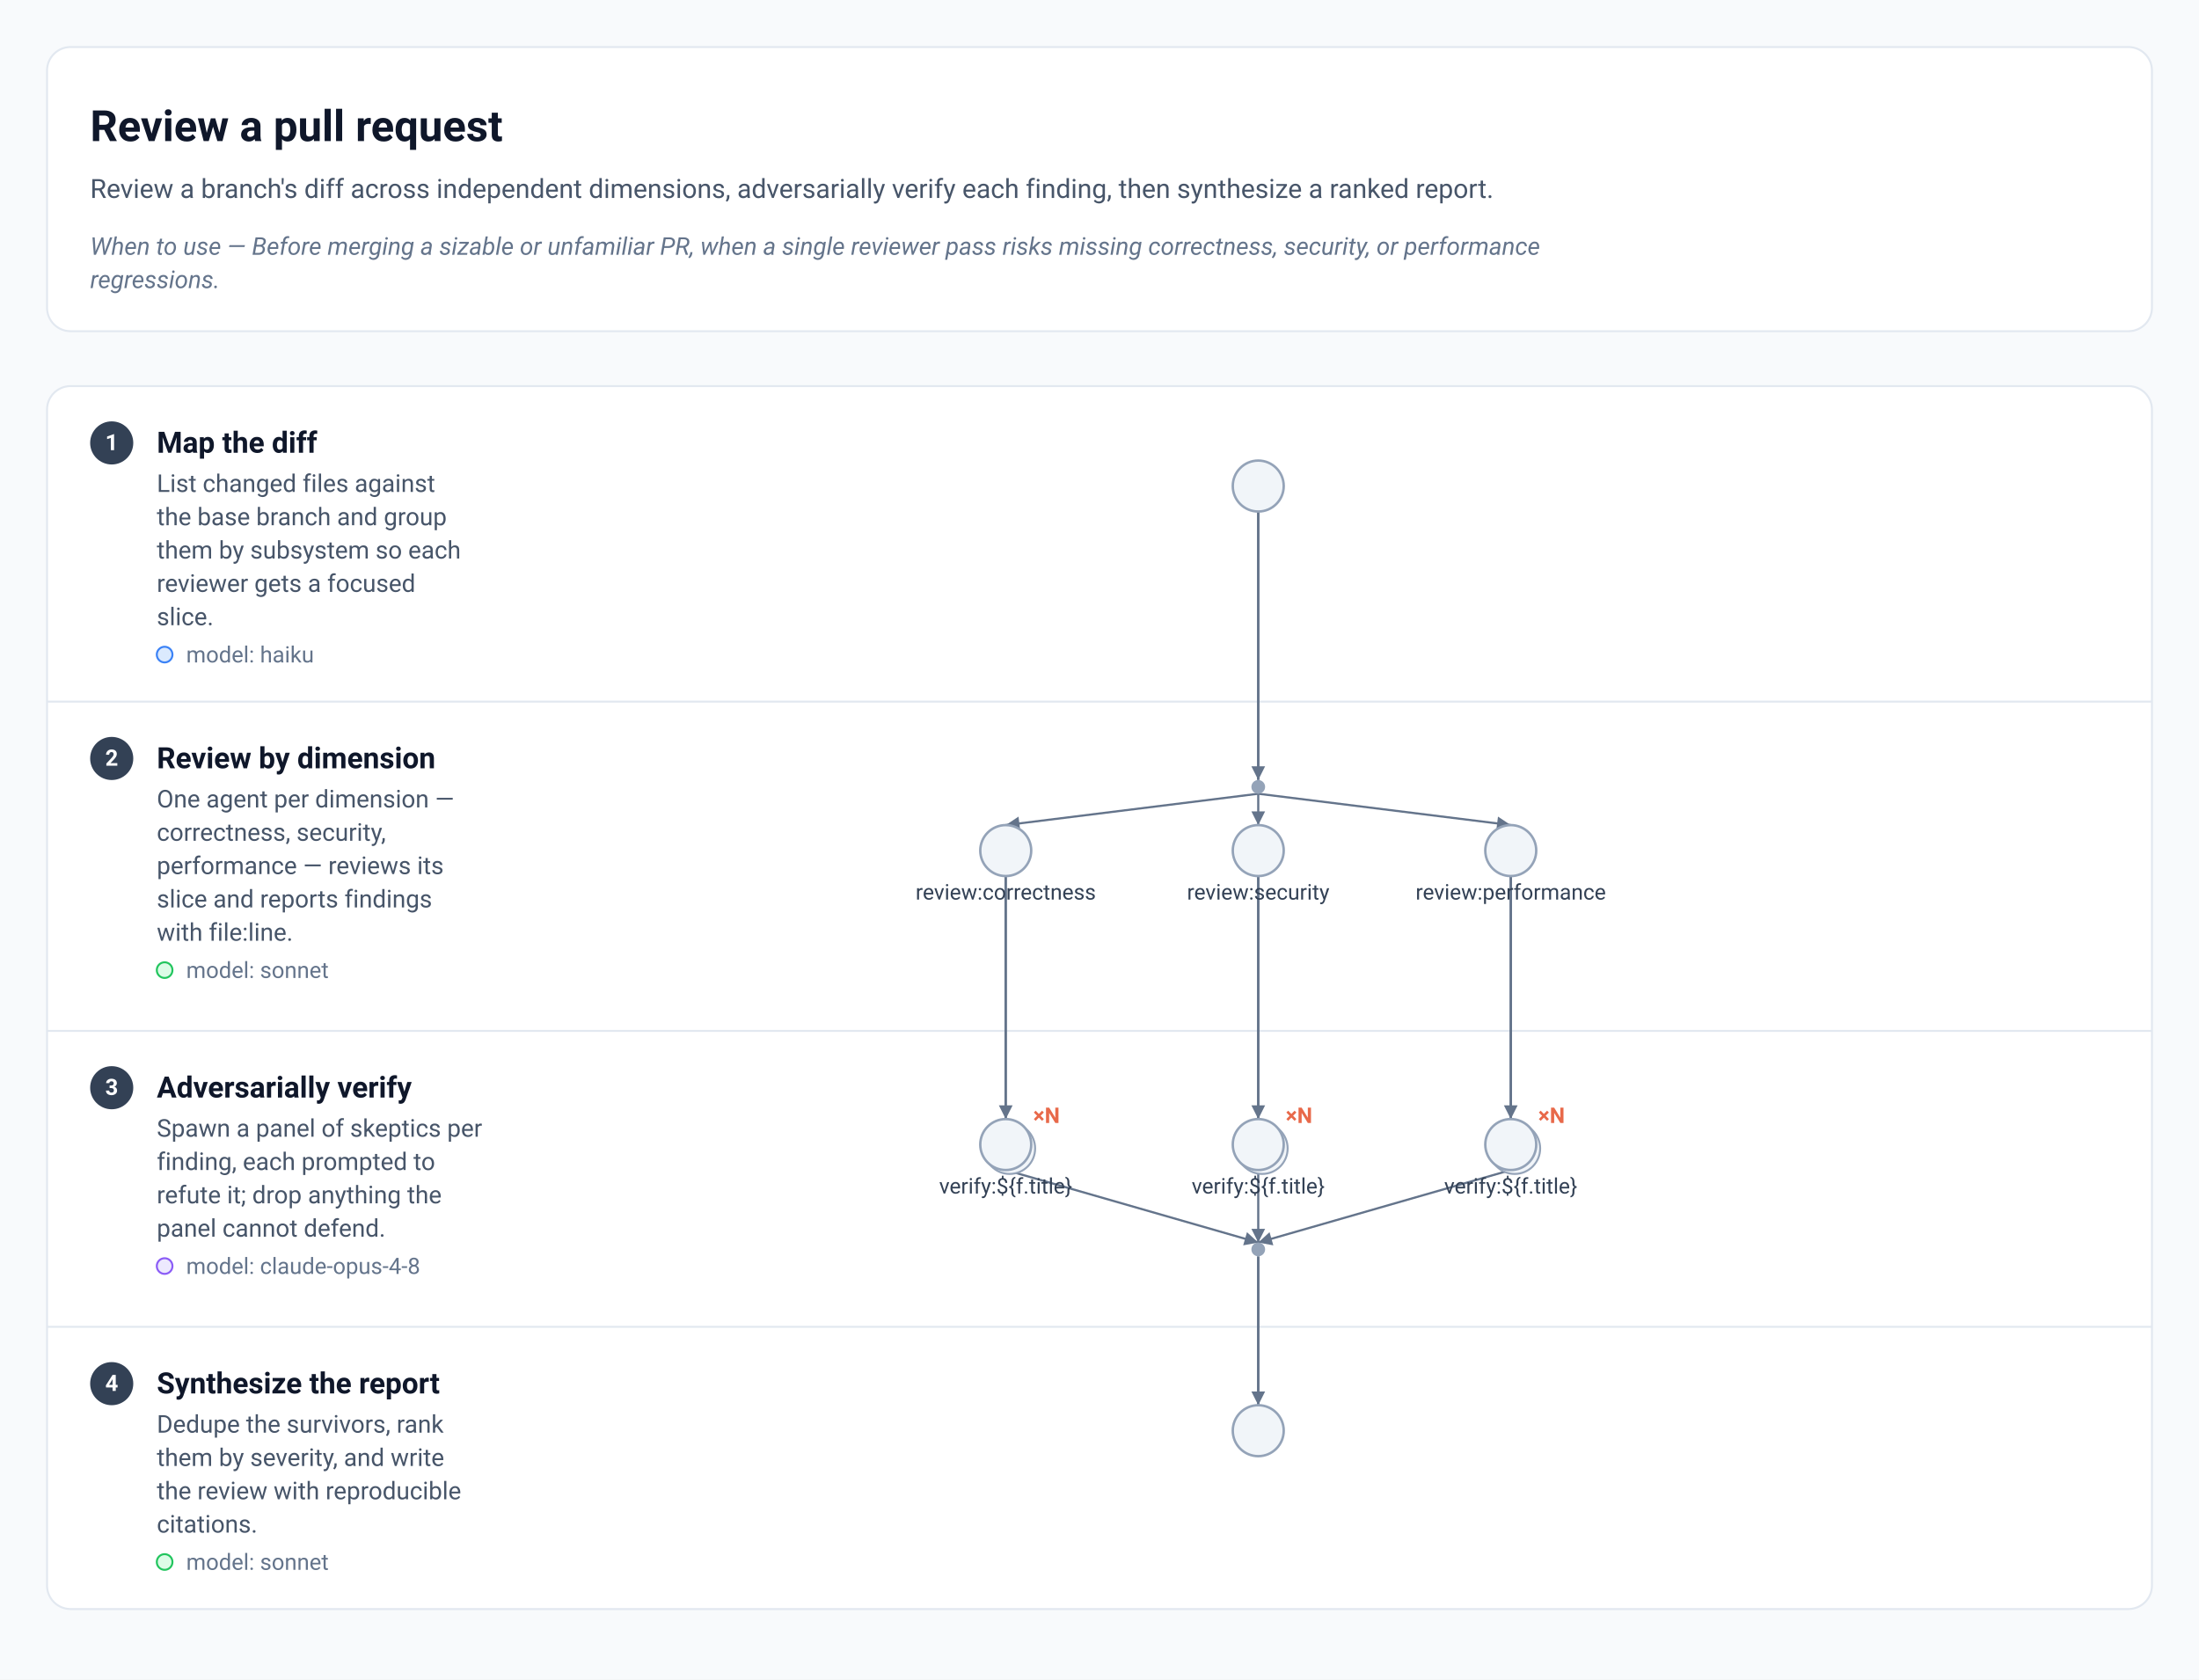
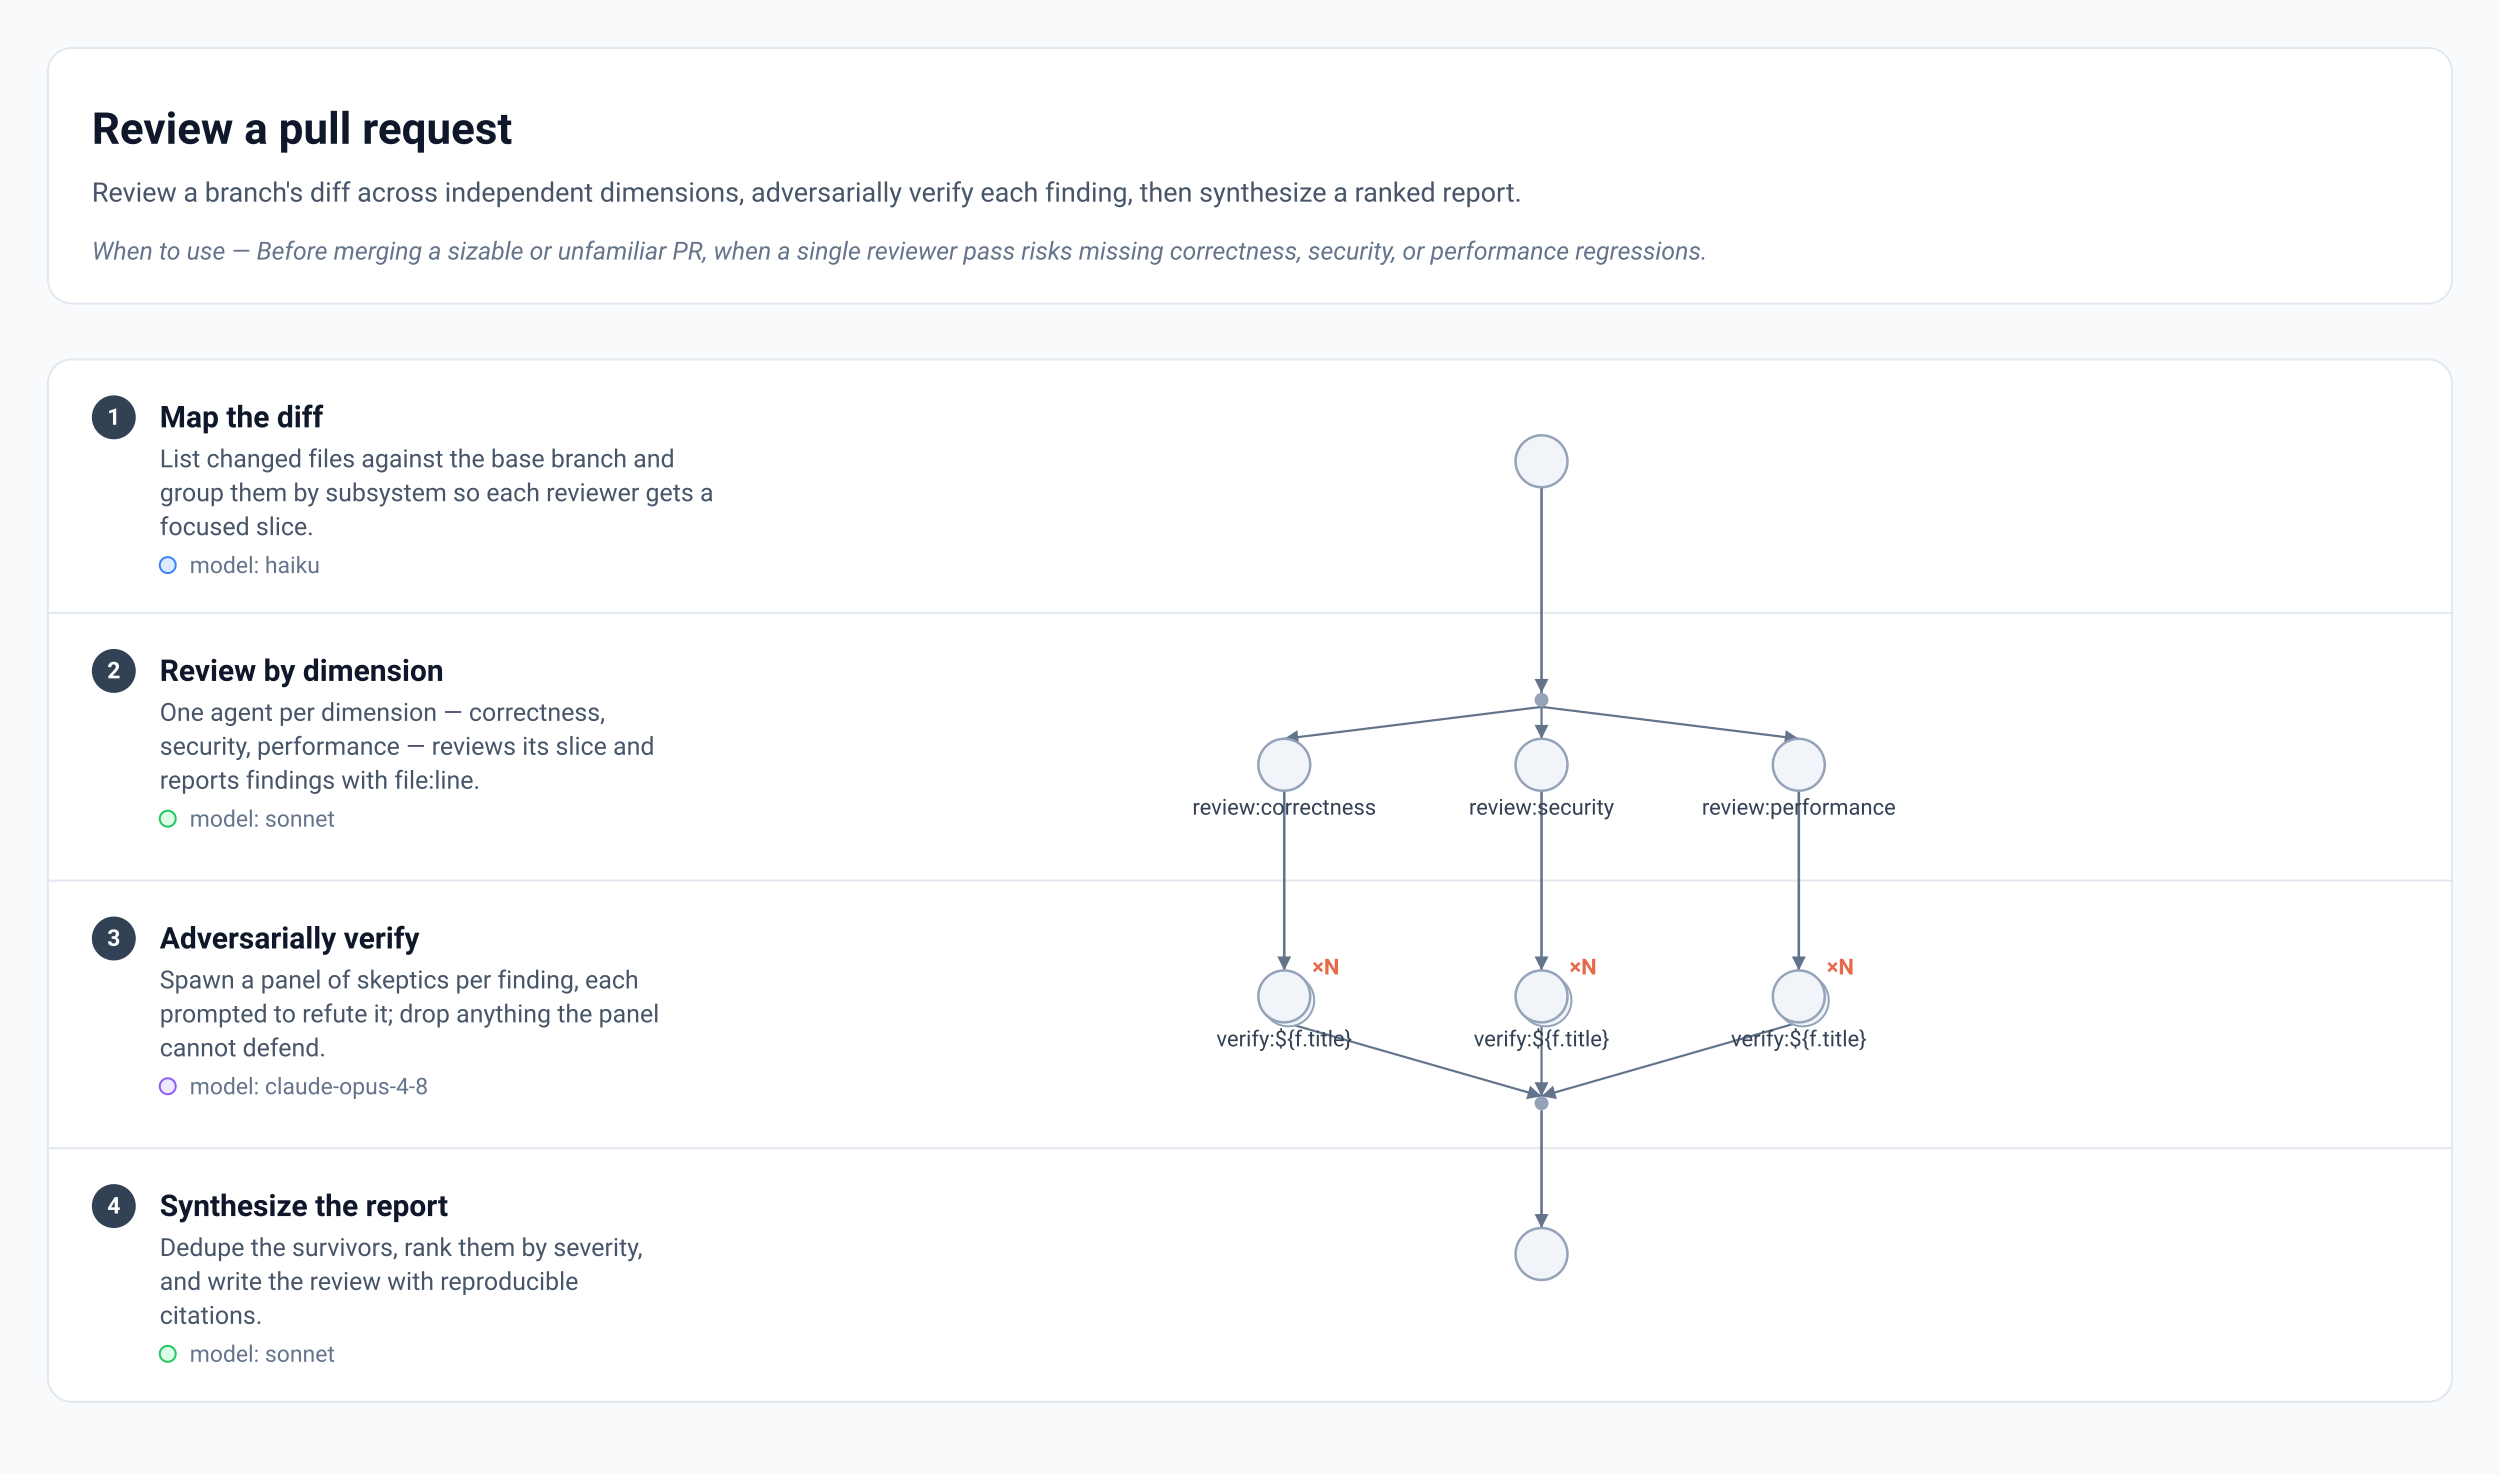
- <svg xmlns="http://www.w3.org/2000/svg" width="1122" height="857" viewBox="0 0 1122 857" font-family="-apple-system, BlinkMacSystemFont, 'Segoe UI', Roboto, Helvetica, Arial, sans-serif">
-   <rect width="1122" height="857" fill="#f8fafc" />
+ <svg xmlns="http://www.w3.org/2000/svg" width="1252" height="738" viewBox="0 0 1252 738" font-family="-apple-system, BlinkMacSystemFont, 'Segoe UI', Roboto, Helvetica, Arial, sans-serif">
+   <rect width="1252" height="738" fill="#f8fafc" />
  <g transform="translate(0 24)">
    <g class="header-card">
-       <rect x="24" y="0" width="1074" height="145" rx="12" fill="#ffffff" stroke="#e2e8f0" stroke-width="1" />
+       <rect x="24" y="0" width="1204" height="128" rx="12" fill="#ffffff" stroke="#e2e8f0" stroke-width="1" />
      <text x="46" y="48" font-size="22" fill="#0f172a" font-weight="700">Review a pull request</text>
      <text x="46" y="77" font-size="13.5" fill="#475569">Review a branch's diff across independent dimensions, adversarially verify each finding, then synthesize a ranked report.</text>
-       <text x="46" y="106" font-size="12.5" fill="#64748b" font-style="italic">When to use — Before merging a sizable or unfamiliar PR, when a single reviewer pass risks missing correctness, security, or performance</text>
-       <text x="46" y="123" font-size="12.5" fill="#64748b" font-style="italic">regressions.</text>
+       <text x="46" y="106" font-size="12.5" fill="#64748b" font-style="italic">When to use — Before merging a sizable or unfamiliar PR, when a single reviewer pass risks missing correctness, security, or performance regressions.</text>
    </g>
  </g>
-   <g transform="translate(0 185)">
-     <rect x="24" y="12" width="1074" height="624" rx="12" fill="#ffffff" stroke="#e2e8f0" stroke-width="1" />
+   <g transform="translate(0 168)">
+     <rect x="24" y="12" width="1204" height="522" rx="12" fill="#ffffff" stroke="#e2e8f0" stroke-width="1" />
    <g class="swimlane" />
    <g class="swimlane">
-       <line x1="24" y1="173" x2="1098" y2="173" stroke="#e2e8f0" stroke-width="1" />
+       <line x1="24" y1="139" x2="1228" y2="139" stroke="#e2e8f0" stroke-width="1" />
    </g>
    <g class="swimlane">
-       <line x1="24" y1="341" x2="1098" y2="341" stroke="#e2e8f0" stroke-width="1" />
+       <line x1="24" y1="273" x2="1228" y2="273" stroke="#e2e8f0" stroke-width="1" />
    </g>
    <g class="swimlane">
-       <line x1="24" y1="492" x2="1098" y2="492" stroke="#e2e8f0" stroke-width="1" />
+       <line x1="24" y1="407" x2="1228" y2="407" stroke="#e2e8f0" stroke-width="1" />
    </g>
    <g transform="translate(0 12)">
      <g class="lane-label">
        <circle cx="57" cy="29" r="11" fill="#334155" />
        <text x="57" y="32.7" font-size="11.5" fill="#ffffff" font-weight="700" text-anchor="middle">1</text>
        <text x="80" y="34" font-size="15" fill="#0f172a" font-weight="700">Map the diff</text>
-         <text x="80" y="54" font-size="12.5" fill="#475569">List changed files against</text>
-         <text x="80" y="71" font-size="12.5" fill="#475569">the base branch and group</text>
-         <text x="80" y="88" font-size="12.5" fill="#475569">them by subsystem so each</text>
-         <text x="80" y="105" font-size="12.5" fill="#475569">reviewer gets a focused</text>
-         <text x="80" y="122" font-size="12.5" fill="#475569">slice.</text>
-         <circle cx="84" cy="137" r="4" fill="#dbeafe" stroke="#3b82f6" stroke-width="1" />
-         <text x="95" y="141" font-size="11.5" fill="#64748b">model: haiku</text>
+         <text x="80" y="54" font-size="12.5" fill="#475569">List changed files against the base branch and</text>
+         <text x="80" y="71" font-size="12.5" fill="#475569">group them by subsystem so each reviewer gets a</text>
+         <text x="80" y="88" font-size="12.5" fill="#475569">focused slice.</text>
+         <circle cx="84" cy="103" r="4" fill="#dbeafe" stroke="#3b82f6" stroke-width="1" />
+         <text x="95" y="107" font-size="11.5" fill="#64748b">model: haiku</text>
      </g>
    </g>
-     <g transform="translate(0 173)">
+     <g transform="translate(0 139)">
      <g class="lane-label">
        <circle cx="57" cy="29" r="11" fill="#334155" />
        <text x="57" y="32.7" font-size="11.5" fill="#ffffff" font-weight="700" text-anchor="middle">2</text>
        <text x="80" y="34" font-size="15" fill="#0f172a" font-weight="700">Review by dimension</text>
-         <text x="80" y="54" font-size="12.5" fill="#475569">One agent per dimension —</text>
-         <text x="80" y="71" font-size="12.5" fill="#475569">correctness, security,</text>
-         <text x="80" y="88" font-size="12.5" fill="#475569">performance — reviews its</text>
-         <text x="80" y="105" font-size="12.5" fill="#475569">slice and reports findings</text>
-         <text x="80" y="122" font-size="12.5" fill="#475569">with file:line.</text>
-         <circle cx="84" cy="137" r="4" fill="#dcfce7" stroke="#22c55e" stroke-width="1" />
-         <text x="95" y="141" font-size="11.5" fill="#64748b">model: sonnet</text>
+         <text x="80" y="54" font-size="12.5" fill="#475569">One agent per dimension — correctness,</text>
+         <text x="80" y="71" font-size="12.5" fill="#475569">security, performance — reviews its slice and</text>
+         <text x="80" y="88" font-size="12.5" fill="#475569">reports findings with file:line.</text>
+         <circle cx="84" cy="103" r="4" fill="#dcfce7" stroke="#22c55e" stroke-width="1" />
+         <text x="95" y="107" font-size="11.5" fill="#64748b">model: sonnet</text>
      </g>
    </g>
-     <g transform="translate(0 341)">
+     <g transform="translate(0 273)">
      <g class="lane-label">
        <circle cx="57" cy="29" r="11" fill="#334155" />
        <text x="57" y="32.7" font-size="11.5" fill="#ffffff" font-weight="700" text-anchor="middle">3</text>
        <text x="80" y="34" font-size="15" fill="#0f172a" font-weight="700">Adversarially verify</text>
-         <text x="80" y="54" font-size="12.5" fill="#475569">Spawn a panel of skeptics per</text>
-         <text x="80" y="71" font-size="12.5" fill="#475569">finding, each prompted to</text>
-         <text x="80" y="88" font-size="12.5" fill="#475569">refute it; drop anything the</text>
-         <text x="80" y="105" font-size="12.5" fill="#475569">panel cannot defend.</text>
-         <circle cx="84" cy="120" r="4" fill="#ede9fe" stroke="#8b5cf6" stroke-width="1" />
-         <text x="95" y="124" font-size="11.5" fill="#64748b">model: claude-opus-4-8</text>
+         <text x="80" y="54" font-size="12.5" fill="#475569">Spawn a panel of skeptics per finding, each</text>
+         <text x="80" y="71" font-size="12.5" fill="#475569">prompted to refute it; drop anything the panel</text>
+         <text x="80" y="88" font-size="12.5" fill="#475569">cannot defend.</text>
+         <circle cx="84" cy="103" r="4" fill="#ede9fe" stroke="#8b5cf6" stroke-width="1" />
+         <text x="95" y="107" font-size="11.5" fill="#64748b">model: claude-opus-4-8</text>
      </g>
    </g>
-     <g transform="translate(0 492)">
+     <g transform="translate(0 407)">
      <g class="lane-label">
        <circle cx="57" cy="29" r="11" fill="#334155" />
        <text x="57" y="32.7" font-size="11.5" fill="#ffffff" font-weight="700" text-anchor="middle">4</text>
        <text x="80" y="34" font-size="15" fill="#0f172a" font-weight="700">Synthesize the report</text>
-         <text x="80" y="54" font-size="12.5" fill="#475569">Dedupe the survivors, rank</text>
-         <text x="80" y="71" font-size="12.5" fill="#475569">them by severity, and write</text>
-         <text x="80" y="88" font-size="12.5" fill="#475569">the review with reproducible</text>
-         <text x="80" y="105" font-size="12.5" fill="#475569">citations.</text>
-         <circle cx="84" cy="120" r="4" fill="#dcfce7" stroke="#22c55e" stroke-width="1" />
-         <text x="95" y="124" font-size="11.5" fill="#64748b">model: sonnet</text>
+         <text x="80" y="54" font-size="12.5" fill="#475569">Dedupe the survivors, rank them by severity,</text>
+         <text x="80" y="71" font-size="12.5" fill="#475569">and write the review with reproducible</text>
+         <text x="80" y="88" font-size="12.5" fill="#475569">citations.</text>
+         <circle cx="84" cy="103" r="4" fill="#dcfce7" stroke="#22c55e" stroke-width="1" />
+         <text x="95" y="107" font-size="11.5" fill="#64748b">model: sonnet</text>
      </g>
    </g>
-     <g class="topology" transform="translate(338 0)">
+     <g class="topology" transform="translate(468 0)">
      <g class="edge">
-         <path d="M 175.16 262 L 175.16 386" fill="none" stroke="#64748b" stroke-width="1.3" />
-         <polygon points="175.16,386 171.66,379 178.66,379" fill="#64748b" />
+         <path d="M 175.16 228 L 175.16 318" fill="none" stroke="#64748b" stroke-width="1.3" />
+         <polygon points="175.16,318 171.66,311 178.66,311" fill="#64748b" />
      </g>
      <g class="edge">
-         <path d="M 304 220 L 175.16 236" fill="none" stroke="#64748b" stroke-width="1.1" />
-         <polygon points="175.16,236 181.68,231.66 182.54,238.61" fill="#64748b" />
+         <path d="M 304 186 L 175.16 202" fill="none" stroke="#64748b" stroke-width="1.1" />
+         <polygon points="175.16,202 181.68,197.66 182.54,204.61" fill="#64748b" />
      </g>
      <g class="edge">
-         <path d="M 304 262 L 304 386" fill="none" stroke="#64748b" stroke-width="1.3" />
-         <polygon points="304,386 300.5,379 307.5,379" fill="#64748b" />
+         <path d="M 304 228 L 304 318" fill="none" stroke="#64748b" stroke-width="1.3" />
+         <polygon points="304,318 300.5,311 307.5,311" fill="#64748b" />
      </g>
      <g class="edge">
-         <path d="M 304 220 L 304 236" fill="none" stroke="#64748b" stroke-width="1.1" />
-         <polygon points="304,236 300.5,229 307.5,229" fill="#64748b" />
+         <path d="M 304 186 L 304 202" fill="none" stroke="#64748b" stroke-width="1.1" />
+         <polygon points="304,202 300.5,195 307.5,195" fill="#64748b" />
      </g>
      <g class="edge">
-         <path d="M 432.84 262 L 432.84 386" fill="none" stroke="#64748b" stroke-width="1.3" />
-         <polygon points="432.84,386 429.34,379 436.34,379" fill="#64748b" />
+         <path d="M 432.84 228 L 432.84 318" fill="none" stroke="#64748b" stroke-width="1.3" />
+         <polygon points="432.84,318 429.34,311 436.34,311" fill="#64748b" />
      </g>
      <g class="edge">
-         <path d="M 304 220 L 432.84 236" fill="none" stroke="#64748b" stroke-width="1.1" />
-         <polygon points="432.84,236 425.46,238.61 426.32,231.66" fill="#64748b" />
+         <path d="M 304 186 L 432.84 202" fill="none" stroke="#64748b" stroke-width="1.1" />
+         <polygon points="432.84,202 425.46,204.61 426.32,197.66" fill="#64748b" />
      </g>
      <g class="edge">
-         <path d="M 175.16 412 L 304 449" fill="none" stroke="#64748b" stroke-width="1.1" />
-         <polygon points="304,449 296.31,450.43 298.24,443.7" fill="#64748b" />
+         <path d="M 175.16 344 L 304 381" fill="none" stroke="#64748b" stroke-width="1.1" />
+         <polygon points="304,381 296.31,382.43 298.24,375.7" fill="#64748b" />
      </g>
      <g class="edge">
-         <path d="M 304 412 L 304 449" fill="none" stroke="#64748b" stroke-width="1.1" />
-         <polygon points="304,449 300.5,442 307.5,442" fill="#64748b" />
+         <path d="M 304 344 L 304 381" fill="none" stroke="#64748b" stroke-width="1.1" />
+         <polygon points="304,381 300.5,374 307.5,374" fill="#64748b" />
      </g>
      <g class="edge">
-         <path d="M 432.84 412 L 304 449" fill="none" stroke="#64748b" stroke-width="1.1" />
-         <polygon points="304,449 309.76,443.7 311.69,450.43" fill="#64748b" />
+         <path d="M 432.84 344 L 304 381" fill="none" stroke="#64748b" stroke-width="1.1" />
+         <polygon points="304,381 309.76,375.7 311.69,382.43" fill="#64748b" />
      </g>
      <g class="edge">
-         <path d="M 304 76 L 304 213" fill="none" stroke="#64748b" stroke-width="1.3" />
-         <polygon points="304,213 300.5,206 307.5,206" fill="#64748b" />
+         <path d="M 304 76 L 304 179" fill="none" stroke="#64748b" stroke-width="1.3" />
+         <polygon points="304,179 300.5,172 307.5,172" fill="#64748b" />
      </g>
      <g class="edge">
-         <path d="M 304 456 L 304 532" fill="none" stroke="#64748b" stroke-width="1.3" />
-         <polygon points="304,532 300.5,525 307.5,525" fill="#64748b" />
+         <path d="M 304 388 L 304 447" fill="none" stroke="#64748b" stroke-width="1.3" />
+         <polygon points="304,447 300.5,440 307.5,440" fill="#64748b" />
      </g>
      <g class="agent-node">
        <circle cx="304" cy="63" r="13" fill="#f1f5f9" stroke="#94a3b8" stroke-width="1.25" />
      </g>
-       <circle class="hub" cx="304" cy="216.5" r="3.5" fill="#94a3b8" />
+       <circle class="hub" cx="304" cy="182.5" r="3.5" fill="#94a3b8" />
      <g class="agent-node">
-         <circle cx="175.16" cy="249" r="13" fill="#f1f5f9" stroke="#94a3b8" stroke-width="1.25" />
-         <text x="175.16" y="274" font-size="11" fill="#334155" text-anchor="middle">review:correctness</text>
+         <circle cx="175.16" cy="215" r="13" fill="#f1f5f9" stroke="#94a3b8" stroke-width="1.25" />
+         <text x="175.16" y="240" font-size="11" fill="#334155" text-anchor="middle">review:correctness</text>
      </g>
      <g class="agent-node">
-         <circle cx="177.16" cy="401" r="13" fill="#f1f5f9" stroke="#94a3b8" stroke-width="1" />
-         <circle cx="175.16" cy="399" r="13" fill="#f1f5f9" stroke="#94a3b8" stroke-width="1.25" />
-         <text x="175.16" y="424" font-size="11" fill="#334155" text-anchor="middle">verify:${f.title}</text>
-         <text x="189.16" y="388" font-size="11" font-weight="700" fill="#e8694a">×N</text>
+         <circle cx="177.16" cy="333" r="13" fill="#f1f5f9" stroke="#94a3b8" stroke-width="1" />
+         <circle cx="175.16" cy="331" r="13" fill="#f1f5f9" stroke="#94a3b8" stroke-width="1.25" />
+         <text x="175.16" y="356" font-size="11" fill="#334155" text-anchor="middle">verify:${f.title}</text>
+         <text x="189.16" y="320" font-size="11" font-weight="700" fill="#e8694a">×N</text>
      </g>
      <g class="agent-node">
-         <circle cx="304" cy="249" r="13" fill="#f1f5f9" stroke="#94a3b8" stroke-width="1.25" />
-         <text x="304" y="274" font-size="11" fill="#334155" text-anchor="middle">review:security</text>
+         <circle cx="304" cy="215" r="13" fill="#f1f5f9" stroke="#94a3b8" stroke-width="1.25" />
+         <text x="304" y="240" font-size="11" fill="#334155" text-anchor="middle">review:security</text>
      </g>
      <g class="agent-node">
-         <circle cx="306" cy="401" r="13" fill="#f1f5f9" stroke="#94a3b8" stroke-width="1" />
-         <circle cx="304" cy="399" r="13" fill="#f1f5f9" stroke="#94a3b8" stroke-width="1.25" />
-         <text x="304" y="424" font-size="11" fill="#334155" text-anchor="middle">verify:${f.title}</text>
-         <text x="318" y="388" font-size="11" font-weight="700" fill="#e8694a">×N</text>
+         <circle cx="306" cy="333" r="13" fill="#f1f5f9" stroke="#94a3b8" stroke-width="1" />
+         <circle cx="304" cy="331" r="13" fill="#f1f5f9" stroke="#94a3b8" stroke-width="1.25" />
+         <text x="304" y="356" font-size="11" fill="#334155" text-anchor="middle">verify:${f.title}</text>
+         <text x="318" y="320" font-size="11" font-weight="700" fill="#e8694a">×N</text>
      </g>
      <g class="agent-node">
-         <circle cx="432.84" cy="249" r="13" fill="#f1f5f9" stroke="#94a3b8" stroke-width="1.25" />
-         <text x="432.84" y="274" font-size="11" fill="#334155" text-anchor="middle">review:performance</text>
+         <circle cx="432.84" cy="215" r="13" fill="#f1f5f9" stroke="#94a3b8" stroke-width="1.25" />
+         <text x="432.84" y="240" font-size="11" fill="#334155" text-anchor="middle">review:performance</text>
      </g>
      <g class="agent-node">
-         <circle cx="434.84" cy="401" r="13" fill="#f1f5f9" stroke="#94a3b8" stroke-width="1" />
-         <circle cx="432.84" cy="399" r="13" fill="#f1f5f9" stroke="#94a3b8" stroke-width="1.25" />
-         <text x="432.84" y="424" font-size="11" fill="#334155" text-anchor="middle">verify:${f.title}</text>
-         <text x="446.84" y="388" font-size="11" font-weight="700" fill="#e8694a">×N</text>
+         <circle cx="434.84" cy="333" r="13" fill="#f1f5f9" stroke="#94a3b8" stroke-width="1" />
+         <circle cx="432.84" cy="331" r="13" fill="#f1f5f9" stroke="#94a3b8" stroke-width="1.25" />
+         <text x="432.84" y="356" font-size="11" fill="#334155" text-anchor="middle">verify:${f.title}</text>
+         <text x="446.84" y="320" font-size="11" font-weight="700" fill="#e8694a">×N</text>
      </g>
-       <circle class="hub" cx="304" cy="452.5" r="3.5" fill="#94a3b8" />
+       <circle class="hub" cx="304" cy="384.5" r="3.5" fill="#94a3b8" />
      <g class="agent-node">
-         <circle cx="304" cy="545" r="13" fill="#f1f5f9" stroke="#94a3b8" stroke-width="1.25" />
+         <circle cx="304" cy="460" r="13" fill="#f1f5f9" stroke="#94a3b8" stroke-width="1.25" />
      </g>
    </g>
  </g>
</svg>
